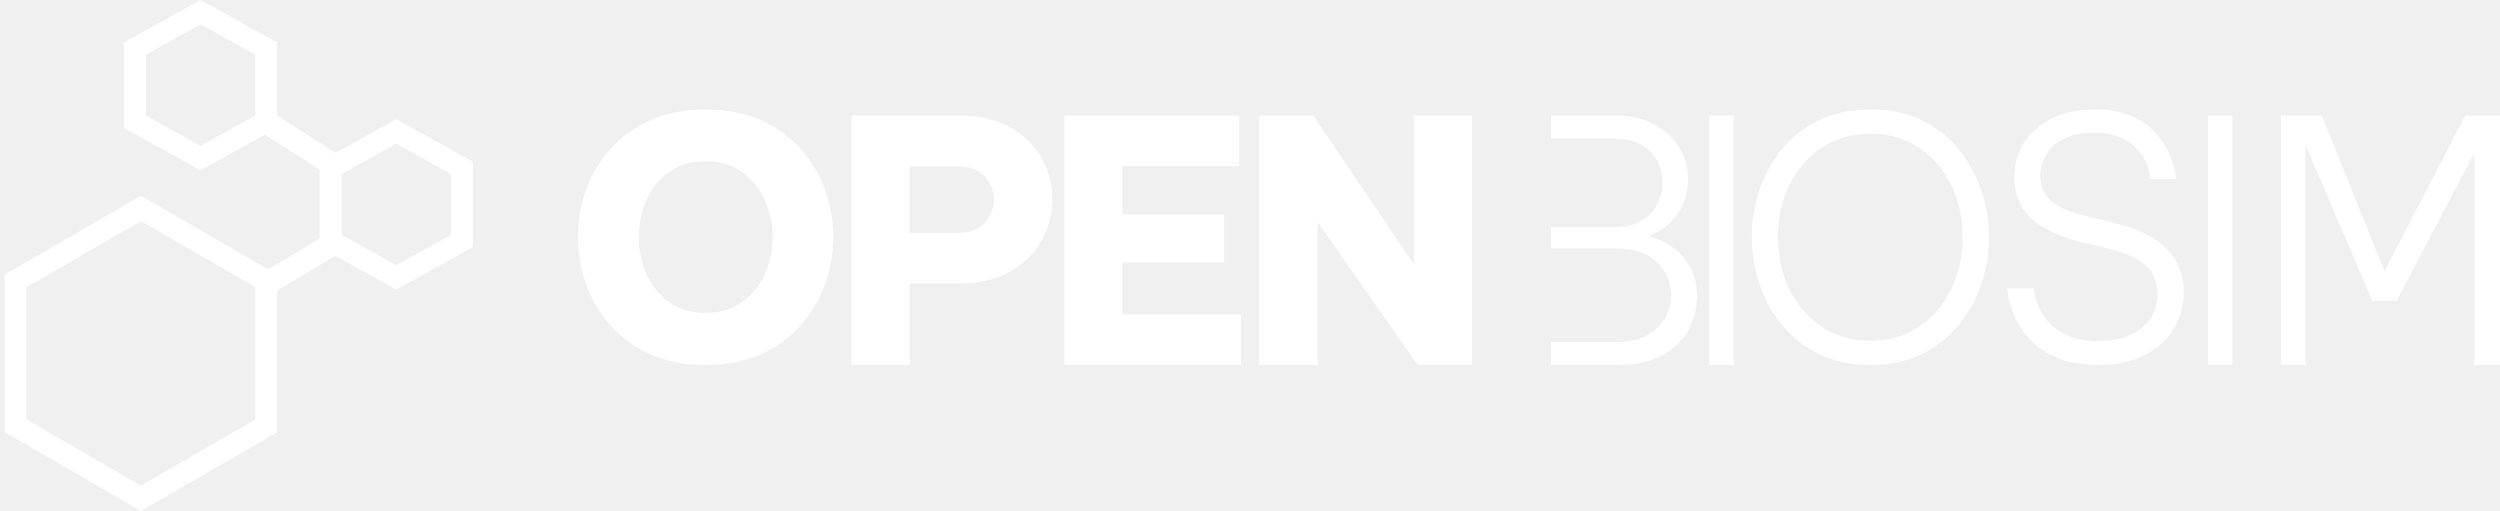
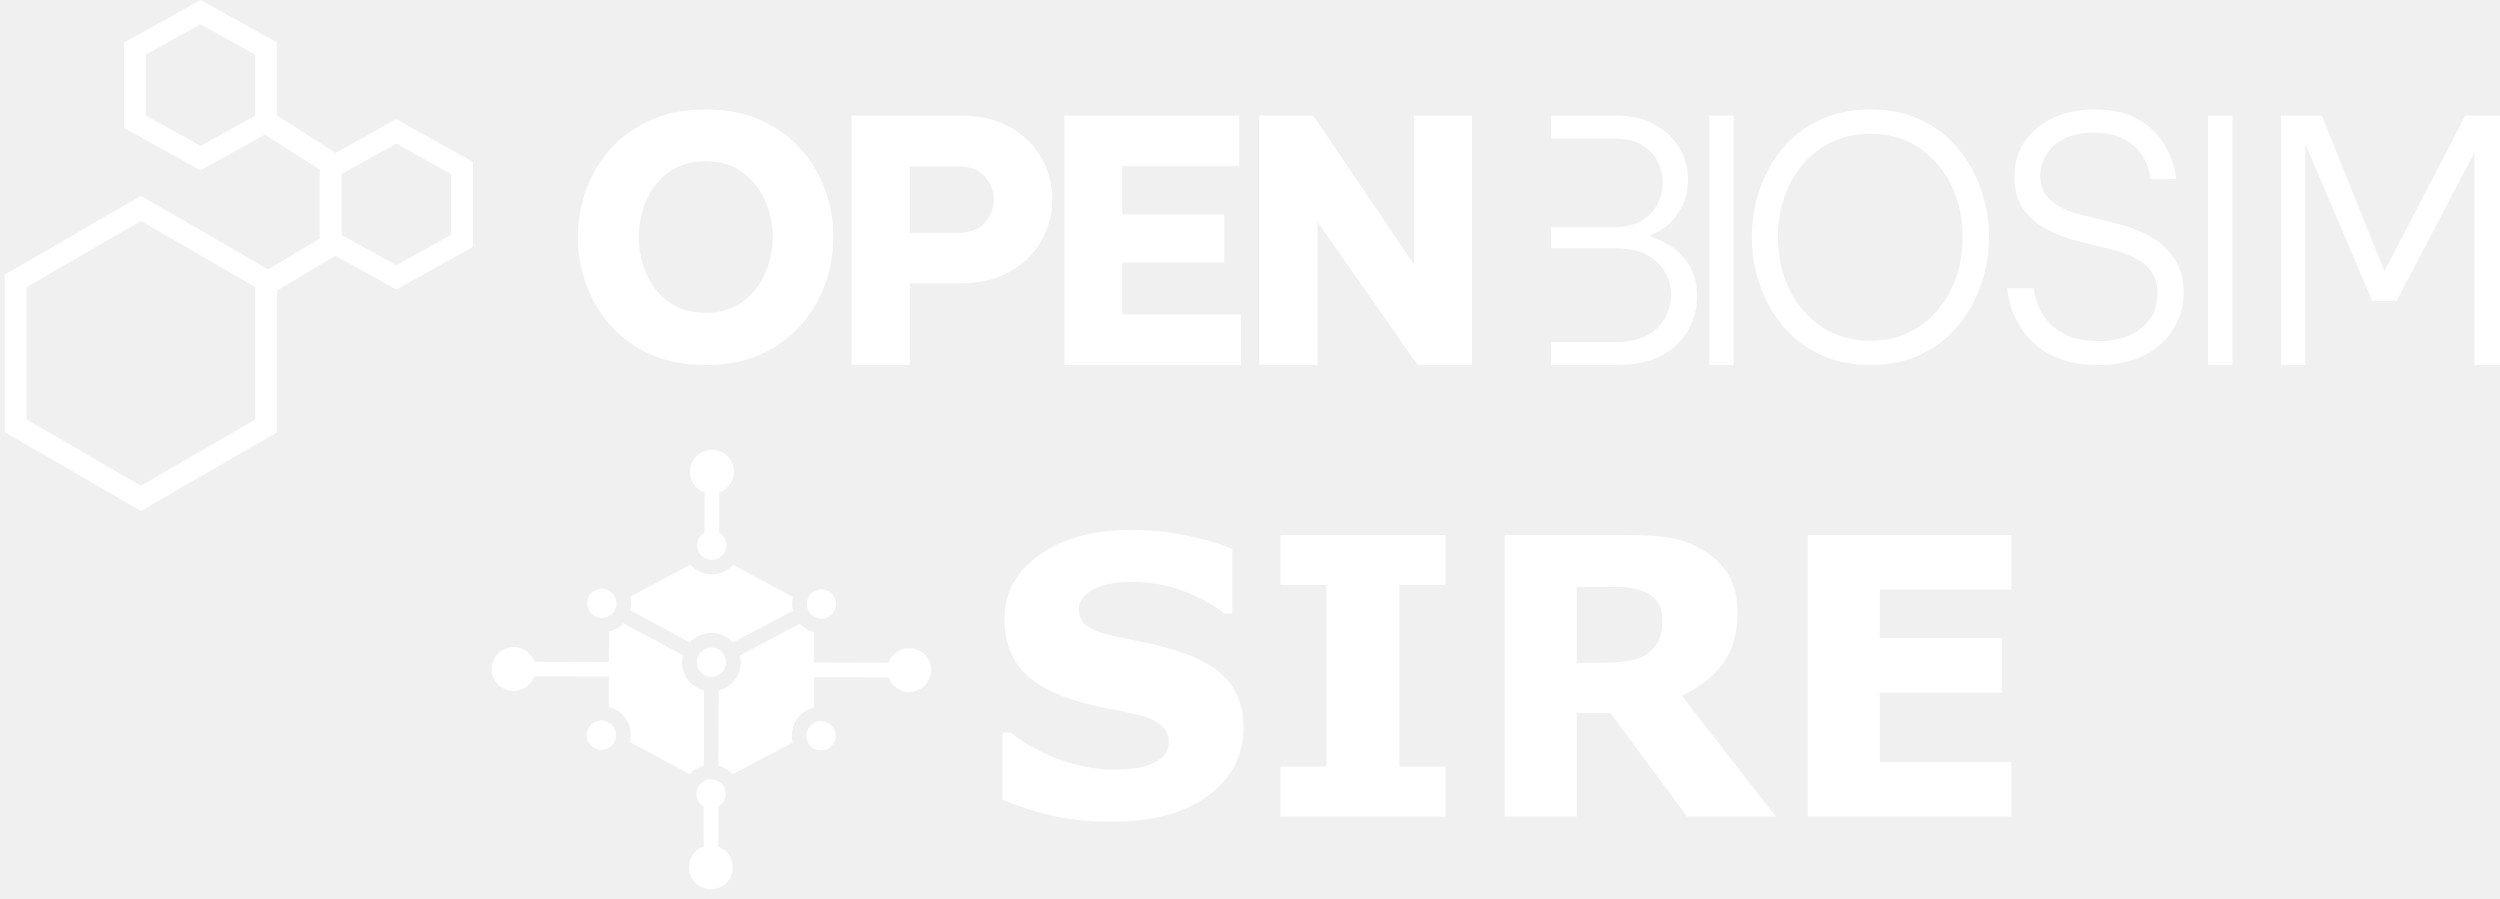
- <svg xmlns="http://www.w3.org/2000/svg" width="411px" height="84px" viewBox="0 0 411 84" version="1.1">
-   <g id="Images" stroke="none" stroke-width="1" fill="none" fill-rule="evenodd">
-     <g id="obs-logo-mono" transform="translate(0.78, 0)" fill="#FFFFFF" fill-rule="nonzero">
-       <g id="OPENBIOSIM" transform="translate(94.22, 18)">
-         <g id="BIOSIM" transform="translate(160, 0)">
-           <path d="M10.526,1 C13.076,1 15.239,1.489 17.013,2.468 C18.788,3.447 20.146,4.721 21.089,6.291 C22.032,7.861 22.503,9.551 22.503,11.361 C22.503,13.171 22.17,14.713 21.505,15.987 C20.839,17.261 20.035,18.286 19.093,19.062 C18.15,19.838 17.254,20.355 16.403,20.614 L16.403,20.946 C17.586,21.278 18.76,21.842 19.924,22.636 C21.089,23.43 22.059,24.492 22.836,25.822 C23.612,27.151 24,28.777 24,30.697 C24,32.581 23.547,34.382 22.641,36.099 C21.736,37.817 20.313,39.23 18.372,40.338 C16.431,41.446 13.89,42 10.748,42 L0,42 L0,38.232 L10.637,38.232 C12.781,38.232 14.518,37.854 15.849,37.097 C17.18,36.339 18.159,35.37 18.788,34.188 C19.416,33.006 19.73,31.787 19.73,30.531 C19.73,29.238 19.416,28.01 18.788,26.847 C18.159,25.683 17.18,24.723 15.849,23.966 C14.518,23.208 12.781,22.83 10.637,22.83 L0,22.829 L0,19.339 L10.359,19.339 C12.208,19.339 13.723,18.979 14.906,18.259 C16.089,17.539 16.958,16.624 17.512,15.516 C18.067,14.408 18.344,13.245 18.344,12.026 C18.344,10.807 18.067,9.643 17.512,8.535 C16.958,7.427 16.089,6.522 14.906,5.82 C13.723,5.118 12.208,4.768 10.359,4.768 L0,4.767 L0,1 L10.526,1 Z" id="Combined-Shape" />
-           <polygon id="Path" points="26 42 26 1 30 1 30 42" />
-           <path d="M52.5,42 C49.305,42 46.487,41.401 44.044,40.204 C41.602,39.007 39.564,37.404 37.93,35.396 C36.296,33.388 35.066,31.132 34.239,28.626 C33.413,26.121 33,23.561 33,20.945 C33,18.366 33.413,15.824 34.239,13.318 C35.066,10.813 36.296,8.557 37.93,6.549 C39.564,4.541 41.602,2.947 44.044,1.768 C46.487,0.589 49.305,0 52.5,0 C55.695,0 58.504,0.589 60.928,1.768 C63.352,2.947 65.381,4.541 67.015,6.549 C68.649,8.557 69.888,10.813 70.733,13.318 C71.578,15.824 72,18.366 72,20.945 C72,23.561 71.578,26.121 70.733,28.626 C69.888,31.132 68.649,33.388 67.015,35.396 C65.381,37.404 63.352,39.007 60.928,40.204 C58.504,41.401 55.695,42 52.5,42 Z M52.5,38.021 C55.475,38.021 58.1,37.275 60.377,35.783 C62.654,34.291 64.435,32.255 65.72,29.676 C67.006,27.097 67.648,24.187 67.648,20.945 C67.648,17.739 67.006,14.857 65.72,12.296 C64.435,9.736 62.654,7.709 60.377,6.217 C58.1,4.725 55.475,3.979 52.5,3.979 C49.489,3.979 46.845,4.725 44.568,6.217 C42.291,7.709 40.51,9.736 39.225,12.296 C37.939,14.857 37.297,17.739 37.297,20.945 C37.297,24.187 37.939,27.097 39.225,29.676 C40.51,32.255 42.291,34.291 44.568,35.783 C46.845,37.275 49.489,38.021 52.5,38.021 Z" id="Shape" />
-           <path d="M90.087,42 C87.665,42 85.607,41.696 83.912,41.088 C82.217,40.48 80.82,39.697 79.722,38.739 C78.623,37.782 77.747,36.768 77.095,35.7 C76.443,34.632 75.969,33.618 75.671,32.661 C75.373,31.703 75.186,30.92 75.112,30.312 C75.037,29.704 75,29.4 75,29.4 L79.358,29.4 C79.358,29.4 79.405,29.695 79.498,30.284 C79.591,30.874 79.815,31.601 80.169,32.467 C80.522,33.333 81.091,34.199 81.873,35.064 C82.655,35.93 83.717,36.649 85.058,37.22 C86.399,37.791 88.112,38.076 90.198,38.076 C93.03,38.076 95.32,37.358 97.071,35.921 C98.822,34.484 99.697,32.624 99.697,30.339 C99.697,28.203 98.999,26.582 97.602,25.476 C96.205,24.371 94.371,23.542 92.098,22.989 L86.79,21.718 C84.778,21.203 82.972,20.512 81.37,19.646 C79.768,18.78 78.502,17.657 77.57,16.275 C76.639,14.893 76.173,13.189 76.173,11.163 C76.173,8.842 76.751,6.853 77.906,5.195 C79.06,3.537 80.625,2.257 82.599,1.354 C84.574,0.451 86.827,0 89.36,0 C91.893,0 93.979,0.387 95.618,1.161 C97.258,1.934 98.561,2.883 99.53,4.007 C100.498,5.13 101.215,6.263 101.681,7.405 C102.147,8.547 102.445,9.505 102.575,10.279 C102.706,11.053 102.771,11.439 102.771,11.439 L98.524,11.439 C98.524,11.439 98.487,11.182 98.412,10.666 C98.338,10.15 98.142,9.514 97.826,8.759 C97.509,8.004 97.015,7.249 96.345,6.493 C95.674,5.738 94.762,5.103 93.607,4.587 C92.452,4.071 90.999,3.813 89.249,3.813 C86.343,3.813 84.145,4.522 82.655,5.941 C81.165,7.359 80.42,9.008 80.42,10.887 C80.42,12.618 81.025,14 82.236,15.032 C83.447,16.063 85.132,16.837 87.293,17.353 L92.936,18.734 C95.06,19.25 96.95,19.987 98.608,20.945 C100.266,21.903 101.579,23.137 102.547,24.647 C103.516,26.158 104,27.982 104,30.118 C104,32.255 103.451,34.226 102.352,36.032 C101.253,37.837 99.67,39.283 97.602,40.37 C95.535,41.457 93.03,42 90.087,42 Z" id="Path" />
-           <polygon id="Path" points="108 42 108 1 112 1 112 42" />
-           <path d="M126.706,1 L137,26.597 L150.294,1 L156,1 L156,42 L151.79,42 L151.79,7.095 L138.994,31.473 L135.006,31.473 L124,5.686 L124,42 L120,42 L120,1 L126.706,1 Z" id="Combined-Shape" />
+ <svg xmlns="http://www.w3.org/2000/svg" width="100%" height="100%" viewBox="0 0 2048 736" version="1.1" xml:space="preserve" style="fill-rule:evenodd;clip-rule:evenodd;stroke-linejoin:round;stroke-miterlimit:2;">
+   <g id="logo.svg" transform="matrix(4.98297,0,0,4.98297,1024,209.285)">
+     <g transform="matrix(1,0,0,1,-205.5,-42)">
+       <g transform="matrix(1,0,0,1,0.78,0)">
+         <g id="Images">
+           <g id="obs-logo-mono">
+             <g id="OPENBIOSIM" transform="matrix(1,0,0,1,94.22,18)">
+               <g id="BIOSIM" transform="matrix(1,0,0,1,160,0)">
+                 <path id="Combined-Shape" d="M10.526,1C13.076,1 15.239,1.489 17.013,2.468C18.788,3.447 20.146,4.721 21.089,6.291C22.032,7.861 22.503,9.551 22.503,11.361C22.503,13.171 22.17,14.713 21.505,15.987C20.839,17.261 20.035,18.286 19.093,19.062C18.15,19.838 17.254,20.355 16.403,20.614L16.403,20.946C17.586,21.278 18.76,21.842 19.924,22.636C21.089,23.43 22.059,24.492 22.836,25.822C23.612,27.151 24,28.777 24,30.697C24,32.581 23.547,34.382 22.641,36.099C21.736,37.817 20.313,39.23 18.372,40.338C16.431,41.446 13.89,42 10.748,42L0,42L0,38.232L10.637,38.232C12.781,38.232 14.518,37.854 15.849,37.097C17.18,36.339 18.159,35.37 18.788,34.188C19.416,33.006 19.73,31.787 19.73,30.531C19.73,29.238 19.416,28.01 18.788,26.847C18.159,25.683 17.18,24.723 15.849,23.966C14.518,23.208 12.781,22.83 10.637,22.83L0,22.829L0,19.339L10.359,19.339C12.208,19.339 13.723,18.979 14.906,18.259C16.089,17.539 16.958,16.624 17.512,15.516C18.067,14.408 18.344,13.245 18.344,12.026C18.344,10.807 18.067,9.643 17.512,8.535C16.958,7.427 16.089,6.522 14.906,5.82C13.723,5.118 12.208,4.768 10.359,4.768L0,4.767L0,1L10.526,1Z" style="fill:white;fill-rule:nonzero;" />
+                 <rect id="Path" x="26" y="1" width="4" height="41" style="fill:white;fill-rule:nonzero;" />
+                 <path id="Shape" d="M52.5,42C49.305,42 46.487,41.401 44.044,40.204C41.602,39.007 39.564,37.404 37.93,35.396C36.296,33.388 35.066,31.132 34.239,28.626C33.413,26.121 33,23.561 33,20.945C33,18.366 33.413,15.824 34.239,13.318C35.066,10.813 36.296,8.557 37.93,6.549C39.564,4.541 41.602,2.947 44.044,1.768C46.487,0.589 49.305,0 52.5,0C55.695,0 58.504,0.589 60.928,1.768C63.352,2.947 65.381,4.541 67.015,6.549C68.649,8.557 69.888,10.813 70.733,13.318C71.578,15.824 72,18.366 72,20.945C72,23.561 71.578,26.121 70.733,28.626C69.888,31.132 68.649,33.388 67.015,35.396C65.381,37.404 63.352,39.007 60.928,40.204C58.504,41.401 55.695,42 52.5,42ZM52.5,38.021C55.475,38.021 58.1,37.275 60.377,35.783C62.654,34.291 64.435,32.255 65.72,29.676C67.006,27.097 67.648,24.187 67.648,20.945C67.648,17.739 67.006,14.857 65.72,12.296C64.435,9.736 62.654,7.709 60.377,6.217C58.1,4.725 55.475,3.979 52.5,3.979C49.489,3.979 46.845,4.725 44.568,6.217C42.291,7.709 40.51,9.736 39.225,12.296C37.939,14.857 37.297,17.739 37.297,20.945C37.297,24.187 37.939,27.097 39.225,29.676C40.51,32.255 42.291,34.291 44.568,35.783C46.845,37.275 49.489,38.021 52.5,38.021Z" style="fill:white;fill-rule:nonzero;" />
+                 <path id="Path1" d="M90.087,42C87.665,42 85.607,41.696 83.912,41.088C82.217,40.48 80.82,39.697 79.722,38.739C78.623,37.782 77.747,36.768 77.095,35.7C76.443,34.632 75.969,33.618 75.671,32.661C75.373,31.703 75.186,30.92 75.112,30.312C75.037,29.704 75,29.4 75,29.4L79.358,29.4C79.358,29.4 79.405,29.695 79.498,30.284C79.591,30.874 79.815,31.601 80.169,32.467C80.522,33.333 81.091,34.199 81.873,35.064C82.655,35.93 83.717,36.649 85.058,37.22C86.399,37.791 88.112,38.076 90.198,38.076C93.03,38.076 95.32,37.358 97.071,35.921C98.822,34.484 99.697,32.624 99.697,30.339C99.697,28.203 98.999,26.582 97.602,25.476C96.205,24.371 94.371,23.542 92.098,22.989L86.79,21.718C84.778,21.203 82.972,20.512 81.37,19.646C79.768,18.78 78.502,17.657 77.57,16.275C76.639,14.893 76.173,13.189 76.173,11.163C76.173,8.842 76.751,6.853 77.906,5.195C79.06,3.537 80.625,2.257 82.599,1.354C84.574,0.451 86.827,0 89.36,0C91.893,0 93.979,0.387 95.618,1.161C97.258,1.934 98.561,2.883 99.53,4.007C100.498,5.13 101.215,6.263 101.681,7.405C102.147,8.547 102.445,9.505 102.575,10.279C102.706,11.053 102.771,11.439 102.771,11.439L98.524,11.439C98.524,11.439 98.487,11.182 98.412,10.666C98.338,10.15 98.142,9.514 97.826,8.759C97.509,8.004 97.015,7.249 96.345,6.493C95.674,5.738 94.762,5.103 93.607,4.587C92.452,4.071 90.999,3.813 89.249,3.813C86.343,3.813 84.145,4.522 82.655,5.941C81.165,7.359 80.42,9.008 80.42,10.887C80.42,12.618 81.025,14 82.236,15.032C83.447,16.063 85.132,16.837 87.293,17.353L92.936,18.734C95.06,19.25 96.95,19.987 98.608,20.945C100.266,21.903 101.579,23.137 102.547,24.647C103.516,26.158 104,27.982 104,30.118C104,32.255 103.451,34.226 102.352,36.032C101.253,37.837 99.67,39.283 97.602,40.37C95.535,41.457 93.03,42 90.087,42Z" style="fill:white;fill-rule:nonzero;" />
+                 <rect id="Path2" x="108" y="1" width="4" height="41" style="fill:white;fill-rule:nonzero;" />
+                 <path id="Combined-Shape1" d="M126.706,1L137,26.597L150.294,1L156,1L156,42L151.79,42L151.79,7.095L138.994,31.473L135.006,31.473L124,5.686L124,42L120,42L120,1L126.706,1Z" style="fill:white;fill-rule:nonzero;" />
+               </g>
+               <g id="OPEN">
+                 <path id="Shape1" d="M21.028,42C17.523,42 14.461,41.401 11.842,40.204C9.223,39.007 7.037,37.404 5.285,35.396C3.532,33.388 2.213,31.132 1.328,28.626C0.443,26.121 0,23.561 0,20.945C0,18.329 0.443,15.778 1.328,13.291C2.213,10.804 3.532,8.566 5.285,6.576C7.037,4.587 9.223,2.993 11.842,1.796C14.461,0.599 17.523,0 21.028,0C24.495,0 27.539,0.599 30.158,1.796C32.777,2.993 34.963,4.587 36.715,6.576C38.468,8.566 39.787,10.804 40.672,13.291C41.557,15.778 42,18.329 42,20.945C42,23.561 41.557,26.121 40.672,28.626C39.787,31.132 38.468,33.388 36.715,35.396C34.963,37.404 32.777,39.007 30.158,40.204C27.539,41.401 24.495,42 21.028,42ZM21.028,33.434C23.426,33.434 25.445,32.826 27.087,31.611C28.729,30.395 29.964,28.838 30.794,26.941C31.625,25.043 32.04,23.045 32.04,20.945C32.04,18.882 31.625,16.901 30.794,15.004C29.964,13.107 28.729,11.55 27.087,10.334C25.445,9.118 23.426,8.511 21.028,8.511C18.593,8.511 16.555,9.118 14.913,10.334C13.271,11.55 12.045,13.107 11.233,15.004C10.422,16.901 10.016,18.882 10.016,20.945C10.016,23.045 10.422,25.043 11.233,26.941C12.045,28.838 13.271,30.395 14.913,31.611C16.555,32.826 18.593,33.434 21.028,33.434Z" style="fill:white;fill-rule:nonzero;" />
+                 <path id="Shape2" d="M45,42L45,1L62.633,1C66.06,1 68.916,1.665 71.201,2.995C73.486,4.324 75.19,6.042 76.314,8.147C77.438,10.253 78,12.45 78,14.741C78,17.068 77.438,19.284 76.314,21.389C75.19,23.495 73.486,25.221 71.201,26.57C68.916,27.918 66.06,28.592 62.633,28.592L54.563,28.592L54.563,42L45,42ZM62.578,9.366L54.563,9.366L54.563,20.281L62.578,20.281C64.531,20.281 65.987,19.709 66.945,18.564C67.903,17.418 68.382,16.163 68.382,14.796C68.382,13.429 67.903,12.183 66.945,11.056C65.987,9.93 64.531,9.366 62.578,9.366Z" style="fill:white;fill-rule:nonzero;" />
+                 <path id="Path3" d="M80,42L80,1L108.725,1L108.725,9.311L89.502,9.311L89.502,17.234L106.254,17.234L106.254,25.157L89.502,25.157L89.502,33.689L109,33.689L109,42L80,42Z" style="fill:white;fill-rule:nonzero;" />
+                 <path id="Path4" d="M112,42L112,1L120.89,1L137.439,25.434L137.439,1L147,1L147,42L138.054,42L121.617,18.508L121.617,42L112,42Z" style="fill:white;fill-rule:nonzero;" />
+               </g>
+             </g>
+             <g id="Emblem---Mono">
+               <path id="Emblem-Colour" d="M32.184,0L44.777,6.995L44.777,19.004L54.403,25.133L64.367,19.6L76.961,26.595L76.961,40.605L64.367,47.6L54.349,42.036L44.777,47.748L44.777,71.056L22.388,84L0,71.033L0,45.144L22.388,32.2L43.297,44.288L51.773,39.231L51.773,27.872L42.753,22.129L32.184,28L19.59,21.005L19.59,6.995L32.184,0ZM22.388,36.327L3.582,47.208L3.582,68.969L22.388,79.85L41.195,68.969L41.195,47.208L22.388,36.327ZM64.367,23.606L55.372,28.608L55.372,38.613L64.367,43.616L73.362,38.613L73.362,28.608L64.367,23.606ZM32.184,3.985L23.189,8.987L23.189,18.992L32.184,23.994L41.179,18.992L41.179,8.987L32.184,3.985Z" style="fill:white;fill-rule:nonzero;" />
+             </g>
+           </g>
        </g>
-         <g id="OPEN">
-           <path d="M21.028,42 C17.523,42 14.461,41.401 11.842,40.204 C9.223,39.007 7.037,37.404 5.285,35.396 C3.532,33.388 2.213,31.132 1.328,28.626 C0.443,26.121 0,23.561 0,20.945 C0,18.329 0.443,15.778 1.328,13.291 C2.213,10.804 3.532,8.566 5.285,6.576 C7.037,4.587 9.223,2.993 11.842,1.796 C14.461,0.599 17.523,0 21.028,0 C24.495,0 27.539,0.599 30.158,1.796 C32.777,2.993 34.963,4.587 36.715,6.576 C38.468,8.566 39.787,10.804 40.672,13.291 C41.557,15.778 42,18.329 42,20.945 C42,23.561 41.557,26.121 40.672,28.626 C39.787,31.132 38.468,33.388 36.715,35.396 C34.963,37.404 32.777,39.007 30.158,40.204 C27.539,41.401 24.495,42 21.028,42 Z M21.028,33.434 C23.426,33.434 25.445,32.826 27.087,31.611 C28.729,30.395 29.964,28.838 30.794,26.941 C31.625,25.043 32.04,23.045 32.04,20.945 C32.04,18.882 31.625,16.901 30.794,15.004 C29.964,13.107 28.729,11.55 27.087,10.334 C25.445,9.118 23.426,8.511 21.028,8.511 C18.593,8.511 16.555,9.118 14.913,10.334 C13.271,11.55 12.045,13.107 11.233,15.004 C10.422,16.901 10.016,18.882 10.016,20.945 C10.016,23.045 10.422,25.043 11.233,26.941 C12.045,28.838 13.271,30.395 14.913,31.611 C16.555,32.826 18.593,33.434 21.028,33.434 Z" id="Shape" />
-           <path d="M45,42 L45,1 L62.633,1 C66.06,1 68.916,1.665 71.201,2.995 C73.486,4.324 75.19,6.042 76.314,8.147 C77.438,10.253 78,12.45 78,14.741 C78,17.068 77.438,19.284 76.314,21.389 C75.19,23.495 73.486,25.221 71.201,26.57 C68.916,27.918 66.06,28.592 62.633,28.592 L54.563,28.592 L54.563,42 L45,42 Z M62.578,9.366 L54.563,9.366 L54.563,20.281 L62.578,20.281 C64.531,20.281 65.987,19.709 66.945,18.564 C67.903,17.418 68.382,16.163 68.382,14.796 C68.382,13.429 67.903,12.183 66.945,11.056 C65.987,9.93 64.531,9.366 62.578,9.366 Z" id="Shape" />
-           <polygon id="Path" points="80 42 80 1 108.725 1 108.725 9.311 89.502 9.311 89.502 17.234 106.254 17.234 106.254 25.157 89.502 25.157 89.502 33.689 109 33.689 109 42" />
-           <polygon id="Path" points="112 42 112 1 120.89 1 137.439 25.434 137.439 1 147 1 147 42 138.054 42 121.617 18.508 121.617 42" />
-         </g>
-       </g>
-       <g id="Emblem-/-Mono">
-         <path d="M32.184,0 L44.777,6.995 L44.777,19.004 L54.403,25.133 L64.367,19.6 L76.961,26.595 L76.961,40.605 L64.367,47.6 L54.349,42.036 L44.777,47.748 L44.777,71.056 L22.388,84 L0,71.033 L0,45.144 L22.388,32.2 L43.297,44.288 L51.773,39.231 L51.773,27.872 L42.753,22.129 L32.184,28 L19.59,21.005 L19.59,6.995 L32.184,0 Z M22.388,36.327 L3.582,47.208 L3.582,68.969 L22.388,79.85 L41.195,68.969 L41.195,47.208 L22.388,36.327 Z M64.367,23.606 L55.372,28.608 L55.372,38.613 L64.367,43.616 L73.362,38.613 L73.362,28.608 L64.367,23.606 Z M32.184,3.985 L23.189,8.987 L23.189,18.992 L32.184,23.994 L41.179,18.992 L41.179,8.987 L32.184,3.985 Z" id="Emblem-Colour" />
      </g>
    </g>
  </g>
+   <g id="icon_sire.svg" transform="matrix(5.62365,0.0157307,-0.0157307,5.62365,1121.11,1089.84)">
+     <g transform="matrix(1,0,0,1,-128,-128)">
+       <g id="Images1">
+         <g id="obs-logo-sire">
+           <g id="icon-sire">
+             <path id="Path5" d="M30.94,6.216L30.94,12.041C30.104,12.523 29.696,13.507 29.946,14.44C30.196,15.372 31.041,16.021 32.006,16.021C32.972,16.021 33.817,15.372 34.067,14.44C34.316,13.507 33.909,12.523 33.073,12.041L33.073,6.216C34.542,5.696 35.423,4.194 35.16,2.658C34.896,1.123 33.565,0 32.006,0C30.448,0 29.117,1.123 28.853,2.658C28.59,4.194 29.471,5.696 30.94,6.216Z" style="fill:white;fill-rule:nonzero;" />
+             <path id="Path6" d="M33.073,57.797L33.073,51.972C33.909,51.489 34.316,50.505 34.067,49.573C33.817,48.641 32.972,47.992 32.006,47.992C31.041,47.992 30.196,48.641 29.946,49.573C29.696,50.505 30.104,51.489 30.94,51.972L30.94,57.797C29.471,58.316 28.59,59.819 28.853,61.354C29.117,62.89 30.448,64.013 32.006,64.013C33.565,64.013 34.896,62.89 35.16,61.354C35.423,59.819 34.542,58.316 33.073,57.797Z" style="fill:white;fill-rule:nonzero;" />
+             <path id="Path7" d="M60.8,28.807C59.448,28.809 58.245,29.664 57.797,30.94L46.936,30.94L46.936,26.523C46.144,26.318 45.428,25.888 44.875,25.286L36.142,29.943C36.225,30.269 36.269,30.604 36.272,30.94C36.265,32.879 34.95,34.569 33.073,35.054L33.073,46.021C33.865,46.226 34.581,46.656 35.134,47.259L43.867,42.6C43.784,42.275 43.741,41.94 43.737,41.604C43.744,39.665 45.059,37.975 46.936,37.49L46.936,33.073L57.797,33.073C58.342,34.603 59.948,35.48 61.53,35.112C63.112,34.744 64.165,33.247 63.979,31.634C63.792,30.02 62.424,28.804 60.8,28.807Z" style="fill:white;fill-rule:nonzero;" />
+             <path id="Path8" d="M28.878,28.061C29.678,27.177 30.814,26.673 32.006,26.673C33.198,26.673 34.334,27.177 35.134,28.061L43.867,23.404C43.694,22.751 43.694,22.064 43.867,21.41L35.134,16.756C34.334,17.64 33.198,18.144 32.006,18.144C30.814,18.144 29.677,17.64 28.877,16.756L20.145,21.414C20.319,22.067 20.319,22.754 20.145,23.407L28.878,28.061Z" style="fill:white;fill-rule:nonzero;" />
+             <circle id="Oval" cx="48.003" cy="22.408" r="2.133" style="fill:white;" />
+             <circle id="Oval1" cx="32.006" cy="30.94" r="2.133" style="fill:white;" />
+             <circle id="Oval2" cx="16.01" cy="22.408" r="2.133" style="fill:white;" />
+             <path id="Path9" d="M28.878,47.256C29.432,46.655 30.148,46.226 30.94,46.021L30.94,35.054C29.852,34.789 28.915,34.099 28.339,33.139C27.762,32.179 27.594,31.028 27.871,29.943L19.139,25.288C18.585,25.89 17.868,26.318 17.076,26.523L17.076,30.94L6.216,30.94C5.696,29.471 4.194,28.59 2.658,28.853C1.123,29.117 0,30.448 0,32.006C0,33.565 1.123,34.896 2.658,35.16C4.194,35.423 5.696,34.542 6.216,33.073L17.076,33.073L17.076,37.49C18.164,37.755 19.101,38.445 19.678,39.405C20.254,40.365 20.423,41.516 20.145,42.601L28.878,47.256Z" style="fill:white;fill-rule:nonzero;" />
+             <circle id="Oval3" cx="48.003" cy="41.604" r="2.133" style="fill:white;" />
+             <circle id="Oval4" cx="16.01" cy="41.604" r="2.133" style="fill:white;" />
+           </g>
+         </g>
+       </g>
+     </g>
+   </g>
+   <g transform="matrix(13.7804,0,0,13.7804,-10351.2,-6039.82)">
+     <g transform="matrix(23.0274,0,0,23.0274,809.532,486.834)">
+       <path d="M0.675,-0.229C0.675,-0.157 0.644,-0.099 0.584,-0.054C0.523,-0.009 0.441,0.013 0.336,0.013C0.276,0.013 0.224,0.008 0.179,-0.003C0.134,-0.013 0.092,-0.027 0.053,-0.043L0.053,-0.217L0.074,-0.217C0.112,-0.186 0.156,-0.163 0.204,-0.146C0.252,-0.129 0.298,-0.121 0.342,-0.121C0.354,-0.121 0.369,-0.122 0.387,-0.124C0.406,-0.126 0.421,-0.129 0.433,-0.134C0.447,-0.14 0.459,-0.147 0.468,-0.156C0.477,-0.165 0.482,-0.178 0.482,-0.195C0.482,-0.211 0.475,-0.225 0.462,-0.236C0.448,-0.248 0.428,-0.257 0.402,-0.263C0.375,-0.269 0.346,-0.275 0.316,-0.281C0.285,-0.287 0.257,-0.294 0.23,-0.303C0.169,-0.323 0.125,-0.35 0.098,-0.384C0.071,-0.418 0.058,-0.46 0.058,-0.51C0.058,-0.578 0.088,-0.633 0.149,-0.676C0.209,-0.719 0.287,-0.74 0.383,-0.74C0.431,-0.74 0.478,-0.736 0.525,-0.726C0.571,-0.717 0.612,-0.705 0.646,-0.691L0.646,-0.524L0.626,-0.524C0.597,-0.547 0.561,-0.567 0.518,-0.583C0.476,-0.599 0.432,-0.606 0.388,-0.606C0.373,-0.606 0.357,-0.605 0.342,-0.603C0.326,-0.601 0.311,-0.597 0.297,-0.591C0.284,-0.586 0.273,-0.579 0.264,-0.569C0.255,-0.559 0.25,-0.548 0.25,-0.535C0.25,-0.516 0.258,-0.501 0.272,-0.491C0.287,-0.481 0.315,-0.471 0.355,-0.463C0.382,-0.457 0.408,-0.452 0.432,-0.447C0.457,-0.442 0.483,-0.434 0.512,-0.425C0.567,-0.407 0.608,-0.382 0.635,-0.351C0.662,-0.319 0.675,-0.279 0.675,-0.229Z" style="fill:white;fill-rule:nonzero;" />
+     </g>
+     <g transform="matrix(23.0274,0,0,23.0274,825.892,486.834)">
+       <path d="M0.486,-0L0.06,-0L0.06,-0.129L0.179,-0.129L0.179,-0.598L0.06,-0.598L0.06,-0.727L0.486,-0.727L0.486,-0.598L0.367,-0.598L0.367,-0.129L0.486,-0.129L0.486,-0Z" style="fill:white;fill-rule:nonzero;" />
+     </g>
+     <g transform="matrix(23.0274,0,0,23.0274,838.462,486.834)">
+       <path d="M0.5,-0.504C0.5,-0.523 0.497,-0.538 0.489,-0.551C0.482,-0.564 0.469,-0.575 0.451,-0.582C0.438,-0.587 0.423,-0.59 0.406,-0.592C0.389,-0.593 0.37,-0.593 0.347,-0.593L0.279,-0.593L0.279,-0.397L0.337,-0.397C0.367,-0.397 0.392,-0.399 0.412,-0.402C0.432,-0.405 0.449,-0.411 0.463,-0.422C0.476,-0.432 0.485,-0.443 0.491,-0.455C0.497,-0.468 0.5,-0.484 0.5,-0.504ZM0.793,-0L0.564,-0L0.366,-0.267L0.279,-0.267L0.279,-0L0.093,-0L0.093,-0.727L0.407,-0.727C0.45,-0.727 0.487,-0.725 0.518,-0.72C0.549,-0.715 0.578,-0.704 0.605,-0.688C0.632,-0.672 0.654,-0.651 0.67,-0.625C0.686,-0.599 0.694,-0.566 0.694,-0.527C0.694,-0.474 0.682,-0.43 0.657,-0.396C0.632,-0.362 0.597,-0.334 0.55,-0.312L0.793,-0Z" style="fill:white;fill-rule:nonzero;" />
+     </g>
+     <g transform="matrix(23.0274,0,0,23.0274,856.475,486.834)">
+       <path d="M0.619,-0L0.093,-0L0.093,-0.727L0.619,-0.727L0.619,-0.586L0.279,-0.586L0.279,-0.461L0.594,-0.461L0.594,-0.32L0.279,-0.32L0.279,-0.141L0.619,-0.141L0.619,-0Z" style="fill:white;fill-rule:nonzero;" />
+     </g>
+   </g>
</svg>
